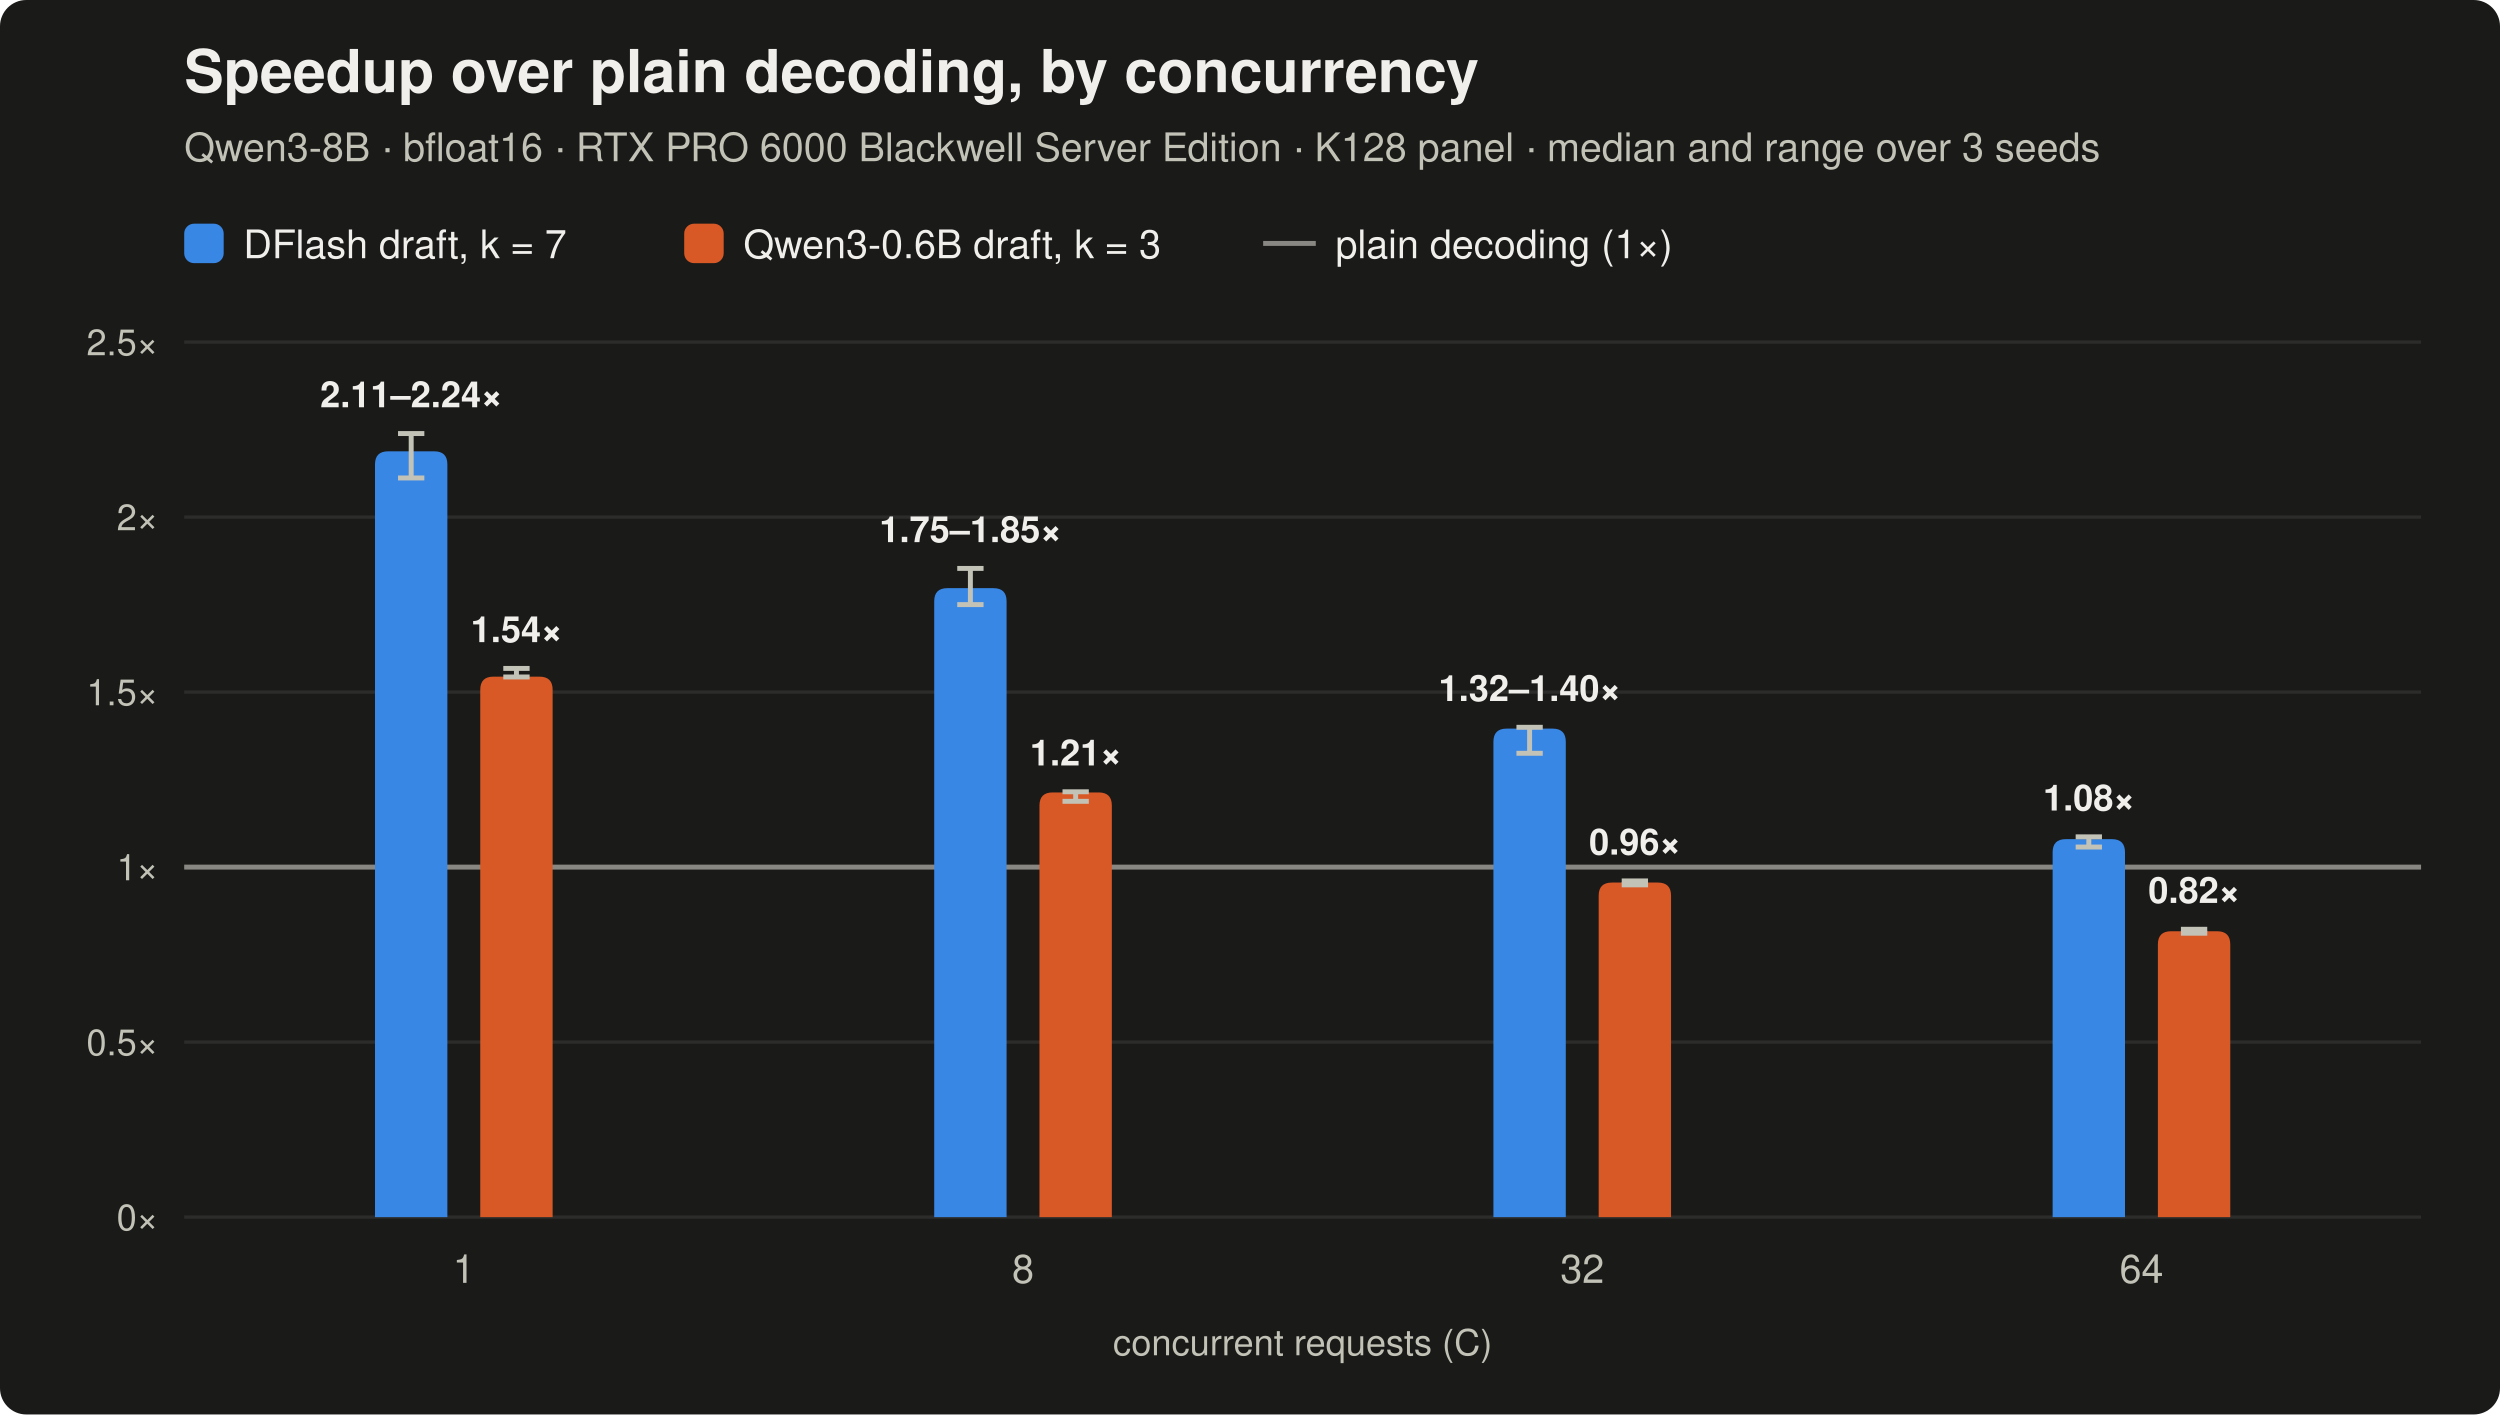
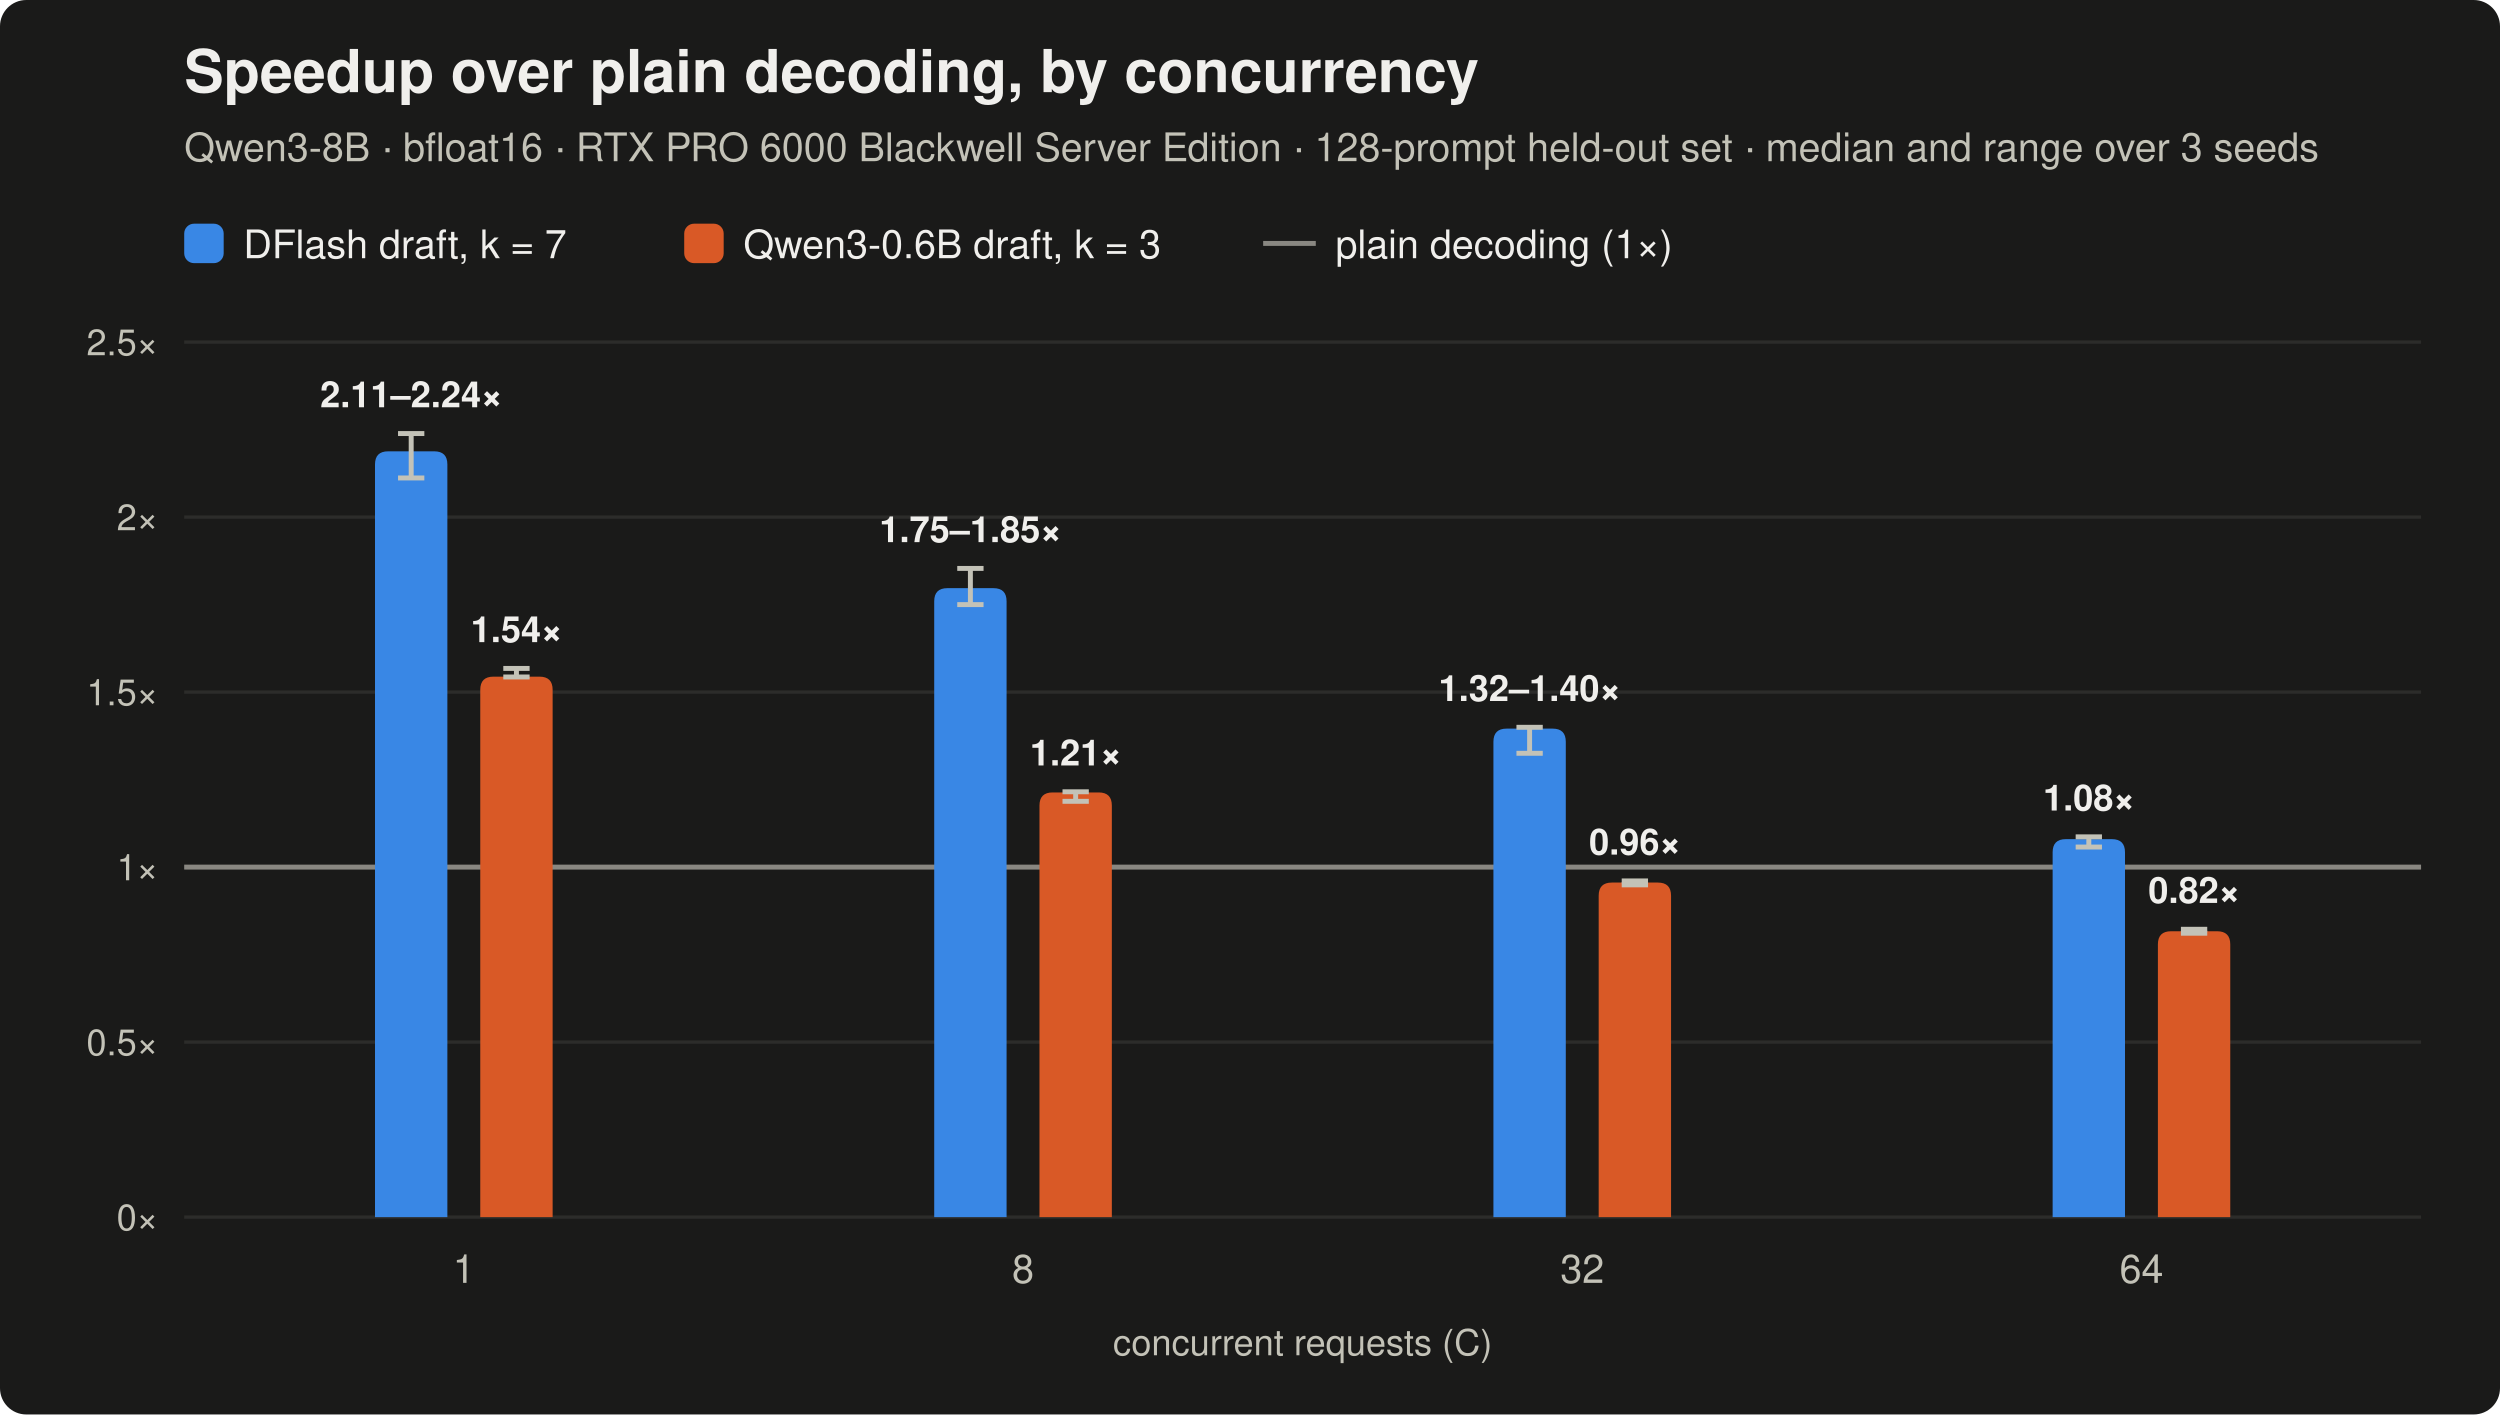
<svg xmlns="http://www.w3.org/2000/svg" viewBox="0 0 760 430" width="760" height="430" role="img">
  <rect width="760" height="430" fill="#1a1a19" rx="8" />
  <text x="56.0" y="28.0" font-size="18" fill="#f0efec" text-anchor="start" font-weight="600" font-family="-apple-system, BlinkMacSystemFont, Segoe UI, Helvetica, Arial, sans-serif">Speedup over plain decoding, by concurrency</text>
-   <text x="56.0" y="49.0" font-size="12" fill="#c3c2b7" text-anchor="start" font-weight="normal" font-family="-apple-system, BlinkMacSystemFont, Segoe UI, Helvetica, Arial, sans-serif">Qwen3-8B · bfloat16 · RTX PRO 6000 Blackwell Server Edition · K128 panel · median and range over 3 seeds</text>
+   <text x="56.0" y="49.0" font-size="12" fill="#c3c2b7" text-anchor="start" font-weight="normal" font-family="-apple-system, BlinkMacSystemFont, Segoe UI, Helvetica, Arial, sans-serif">Qwen3-8B · bfloat16 · RTX PRO 6000 Blackwell Server Edition · 128-prompt held-out set · median and range over 3 seeds</text>
  <rect x="56" y="68" width="12" height="12" rx="3" fill="#3987e5" />
  <text x="74.0" y="78.5" font-size="12" fill="#f0efec" text-anchor="start" font-weight="normal" font-family="-apple-system, BlinkMacSystemFont, Segoe UI, Helvetica, Arial, sans-serif">DFlash draft, k = 7</text>
  <rect x="208.0" y="68" width="12" height="12" rx="3" fill="#d95926" />
  <text x="226.0" y="78.5" font-size="12" fill="#f0efec" text-anchor="start" font-weight="normal" font-family="-apple-system, BlinkMacSystemFont, Segoe UI, Helvetica, Arial, sans-serif">Qwen3-0.6B draft, k = 3</text>
  <line x1="384.0" y1="74" x2="400.0" y2="74" stroke="#898781" stroke-width="1.5" />
  <text x="406.0" y="78.5" font-size="12" fill="#f0efec" text-anchor="start" font-weight="normal" font-family="-apple-system, BlinkMacSystemFont, Segoe UI, Helvetica, Arial, sans-serif">plain decoding (1×)</text>
  <line x1="56" y1="370.0" x2="736" y2="370.0" stroke="#2c2c2a" stroke-width="1" />
  <text x="48.0" y="374.0" font-size="11" fill="#c3c2b7" text-anchor="end" font-weight="normal" font-family="-apple-system, BlinkMacSystemFont, Segoe UI, Helvetica, Arial, sans-serif">0×</text>
  <line x1="56" y1="316.8" x2="736" y2="316.8" stroke="#2c2c2a" stroke-width="1" />
  <text x="48.0" y="320.8" font-size="11" fill="#c3c2b7" text-anchor="end" font-weight="normal" font-family="-apple-system, BlinkMacSystemFont, Segoe UI, Helvetica, Arial, sans-serif">0.5×</text>
  <line x1="56" y1="263.6" x2="736" y2="263.6" stroke="#2c2c2a" stroke-width="1" />
  <text x="48.0" y="267.6" font-size="11" fill="#c3c2b7" text-anchor="end" font-weight="normal" font-family="-apple-system, BlinkMacSystemFont, Segoe UI, Helvetica, Arial, sans-serif">1×</text>
  <line x1="56" y1="210.4" x2="736" y2="210.4" stroke="#2c2c2a" stroke-width="1" />
  <text x="48.0" y="214.4" font-size="11" fill="#c3c2b7" text-anchor="end" font-weight="normal" font-family="-apple-system, BlinkMacSystemFont, Segoe UI, Helvetica, Arial, sans-serif">1.5×</text>
  <line x1="56" y1="157.2" x2="736" y2="157.2" stroke="#2c2c2a" stroke-width="1" />
  <text x="48.0" y="161.2" font-size="11" fill="#c3c2b7" text-anchor="end" font-weight="normal" font-family="-apple-system, BlinkMacSystemFont, Segoe UI, Helvetica, Arial, sans-serif">2×</text>
  <line x1="56" y1="104.0" x2="736" y2="104.0" stroke="#2c2c2a" stroke-width="1" />
  <text x="48.0" y="108.0" font-size="11" fill="#c3c2b7" text-anchor="end" font-weight="normal" font-family="-apple-system, BlinkMacSystemFont, Segoe UI, Helvetica, Arial, sans-serif">2.5×</text>
  <line x1="56" y1="263.6" x2="736" y2="263.6" stroke="#898781" stroke-width="1.5" />
  <path d="M114.0,370.0 V141.2 Q114.0,137.2 118.0,137.2 H132.0 Q136.0,137.2 136.0,141.2 V370.0 Z" fill="#3987e5" />
  <line x1="121.0" y1="145.3" x2="129.0" y2="145.3" stroke="#c3c2b7" stroke-width="1.5" />
  <line x1="121.0" y1="131.8" x2="129.0" y2="131.8" stroke="#c3c2b7" stroke-width="1.5" />
  <line x1="125.0" y1="131.8" x2="125.0" y2="145.3" stroke="#c3c2b7" stroke-width="1.5" />
  <text x="125.0" y="123.8" font-size="11" fill="#f0efec" text-anchor="middle" font-weight="600" font-family="-apple-system, BlinkMacSystemFont, Segoe UI, Helvetica, Arial, sans-serif">2.11–2.24×</text>
  <path d="M146.0,370.0 V209.7 Q146.0,205.7 150.0,205.7 H164.0 Q168.0,205.7 168.0,209.7 V370.0 Z" fill="#d95926" />
  <line x1="153.0" y1="205.8" x2="161.0" y2="205.8" stroke="#c3c2b7" stroke-width="1.5" />
  <line x1="153.0" y1="203.2" x2="161.0" y2="203.2" stroke="#c3c2b7" stroke-width="1.5" />
  <line x1="157.0" y1="203.2" x2="157.0" y2="205.8" stroke="#c3c2b7" stroke-width="1.5" />
  <text x="157.0" y="195.2" font-size="11" fill="#f0efec" text-anchor="middle" font-weight="600" font-family="-apple-system, BlinkMacSystemFont, Segoe UI, Helvetica, Arial, sans-serif">1.54×</text>
  <text x="141.0" y="390.0" font-size="12" fill="#c3c2b7" text-anchor="middle" font-weight="normal" font-family="-apple-system, BlinkMacSystemFont, Segoe UI, Helvetica, Arial, sans-serif">1</text>
  <path d="M284.0,370.0 V182.8 Q284.0,178.8 288.0,178.8 H302.0 Q306.0,178.8 306.0,182.8 V370.0 Z" fill="#3987e5" />
  <line x1="291.0" y1="183.8" x2="299.0" y2="183.8" stroke="#c3c2b7" stroke-width="1.5" />
  <line x1="291.0" y1="172.8" x2="299.0" y2="172.8" stroke="#c3c2b7" stroke-width="1.5" />
  <line x1="295.0" y1="172.8" x2="295.0" y2="183.8" stroke="#c3c2b7" stroke-width="1.5" />
  <text x="295.0" y="164.8" font-size="11" fill="#f0efec" text-anchor="middle" font-weight="600" font-family="-apple-system, BlinkMacSystemFont, Segoe UI, Helvetica, Arial, sans-serif">1.75–1.85×</text>
  <path d="M316.0,370.0 V244.9 Q316.0,240.9 320.0,240.9 H334.0 Q338.0,240.9 338.0,244.9 V370.0 Z" fill="#d95926" />
  <line x1="323.0" y1="243.6" x2="331.0" y2="243.6" stroke="#c3c2b7" stroke-width="1.5" />
  <line x1="323.0" y1="240.7" x2="331.0" y2="240.7" stroke="#c3c2b7" stroke-width="1.5" />
  <line x1="327.0" y1="240.7" x2="327.0" y2="243.6" stroke="#c3c2b7" stroke-width="1.5" />
  <text x="327.0" y="232.7" font-size="11" fill="#f0efec" text-anchor="middle" font-weight="600" font-family="-apple-system, BlinkMacSystemFont, Segoe UI, Helvetica, Arial, sans-serif">1.21×</text>
  <text x="311.0" y="390.0" font-size="12" fill="#c3c2b7" text-anchor="middle" font-weight="normal" font-family="-apple-system, BlinkMacSystemFont, Segoe UI, Helvetica, Arial, sans-serif">8</text>
  <path d="M454.0,370.0 V225.5 Q454.0,221.5 458.0,221.5 H472.0 Q476.0,221.5 476.0,225.5 V370.0 Z" fill="#3987e5" />
  <line x1="461.0" y1="229.0" x2="469.0" y2="229.0" stroke="#c3c2b7" stroke-width="1.5" />
  <line x1="461.0" y1="221.1" x2="469.0" y2="221.1" stroke="#c3c2b7" stroke-width="1.5" />
  <line x1="465.0" y1="221.1" x2="465.0" y2="229.0" stroke="#c3c2b7" stroke-width="1.5" />
  <text x="465.0" y="213.1" font-size="11" fill="#f0efec" text-anchor="middle" font-weight="600" font-family="-apple-system, BlinkMacSystemFont, Segoe UI, Helvetica, Arial, sans-serif">1.32–1.40×</text>
  <path d="M486.0,370.0 V272.3 Q486.0,268.3 490.0,268.3 H504.0 Q508.0,268.3 508.0,272.3 V370.0 Z" fill="#d95926" />
  <line x1="493.0" y1="269.0" x2="501.0" y2="269.0" stroke="#c3c2b7" stroke-width="1.5" />
  <line x1="493.0" y1="267.8" x2="501.0" y2="267.8" stroke="#c3c2b7" stroke-width="1.5" />
  <line x1="497.0" y1="267.8" x2="497.0" y2="269.0" stroke="#c3c2b7" stroke-width="1.5" />
  <text x="497.0" y="259.8" font-size="11" fill="#f0efec" text-anchor="middle" font-weight="600" font-family="-apple-system, BlinkMacSystemFont, Segoe UI, Helvetica, Arial, sans-serif">0.96×</text>
  <text x="481.0" y="390.0" font-size="12" fill="#c3c2b7" text-anchor="middle" font-weight="normal" font-family="-apple-system, BlinkMacSystemFont, Segoe UI, Helvetica, Arial, sans-serif">32</text>
  <path d="M624.0,370.0 V259.1 Q624.0,255.1 628.0,255.1 H642.0 Q646.0,255.1 646.0,259.1 V370.0 Z" fill="#3987e5" />
  <line x1="631.0" y1="257.5" x2="639.0" y2="257.5" stroke="#c3c2b7" stroke-width="1.5" />
  <line x1="631.0" y1="254.4" x2="639.0" y2="254.4" stroke="#c3c2b7" stroke-width="1.5" />
  <line x1="635.0" y1="254.4" x2="635.0" y2="257.5" stroke="#c3c2b7" stroke-width="1.5" />
  <text x="635.0" y="246.4" font-size="11" fill="#f0efec" text-anchor="middle" font-weight="600" font-family="-apple-system, BlinkMacSystemFont, Segoe UI, Helvetica, Arial, sans-serif">1.08×</text>
  <path d="M656.0,370.0 V287.1 Q656.0,283.1 660.0,283.1 H674.0 Q678.0,283.1 678.0,287.1 V370.0 Z" fill="#d95926" />
  <line x1="663.0" y1="283.7" x2="671.0" y2="283.7" stroke="#c3c2b7" stroke-width="1.5" />
  <line x1="663.0" y1="282.5" x2="671.0" y2="282.5" stroke="#c3c2b7" stroke-width="1.5" />
  <line x1="667.0" y1="282.5" x2="667.0" y2="283.7" stroke="#c3c2b7" stroke-width="1.5" />
  <text x="667.0" y="274.5" font-size="11" fill="#f0efec" text-anchor="middle" font-weight="600" font-family="-apple-system, BlinkMacSystemFont, Segoe UI, Helvetica, Arial, sans-serif">0.82×</text>
  <text x="651.0" y="390.0" font-size="12" fill="#c3c2b7" text-anchor="middle" font-weight="normal" font-family="-apple-system, BlinkMacSystemFont, Segoe UI, Helvetica, Arial, sans-serif">64</text>
  <text x="396.0" y="412.0" font-size="11" fill="#c3c2b7" text-anchor="middle" font-weight="normal" font-family="-apple-system, BlinkMacSystemFont, Segoe UI, Helvetica, Arial, sans-serif">concurrent requests (C)</text>
</svg>
